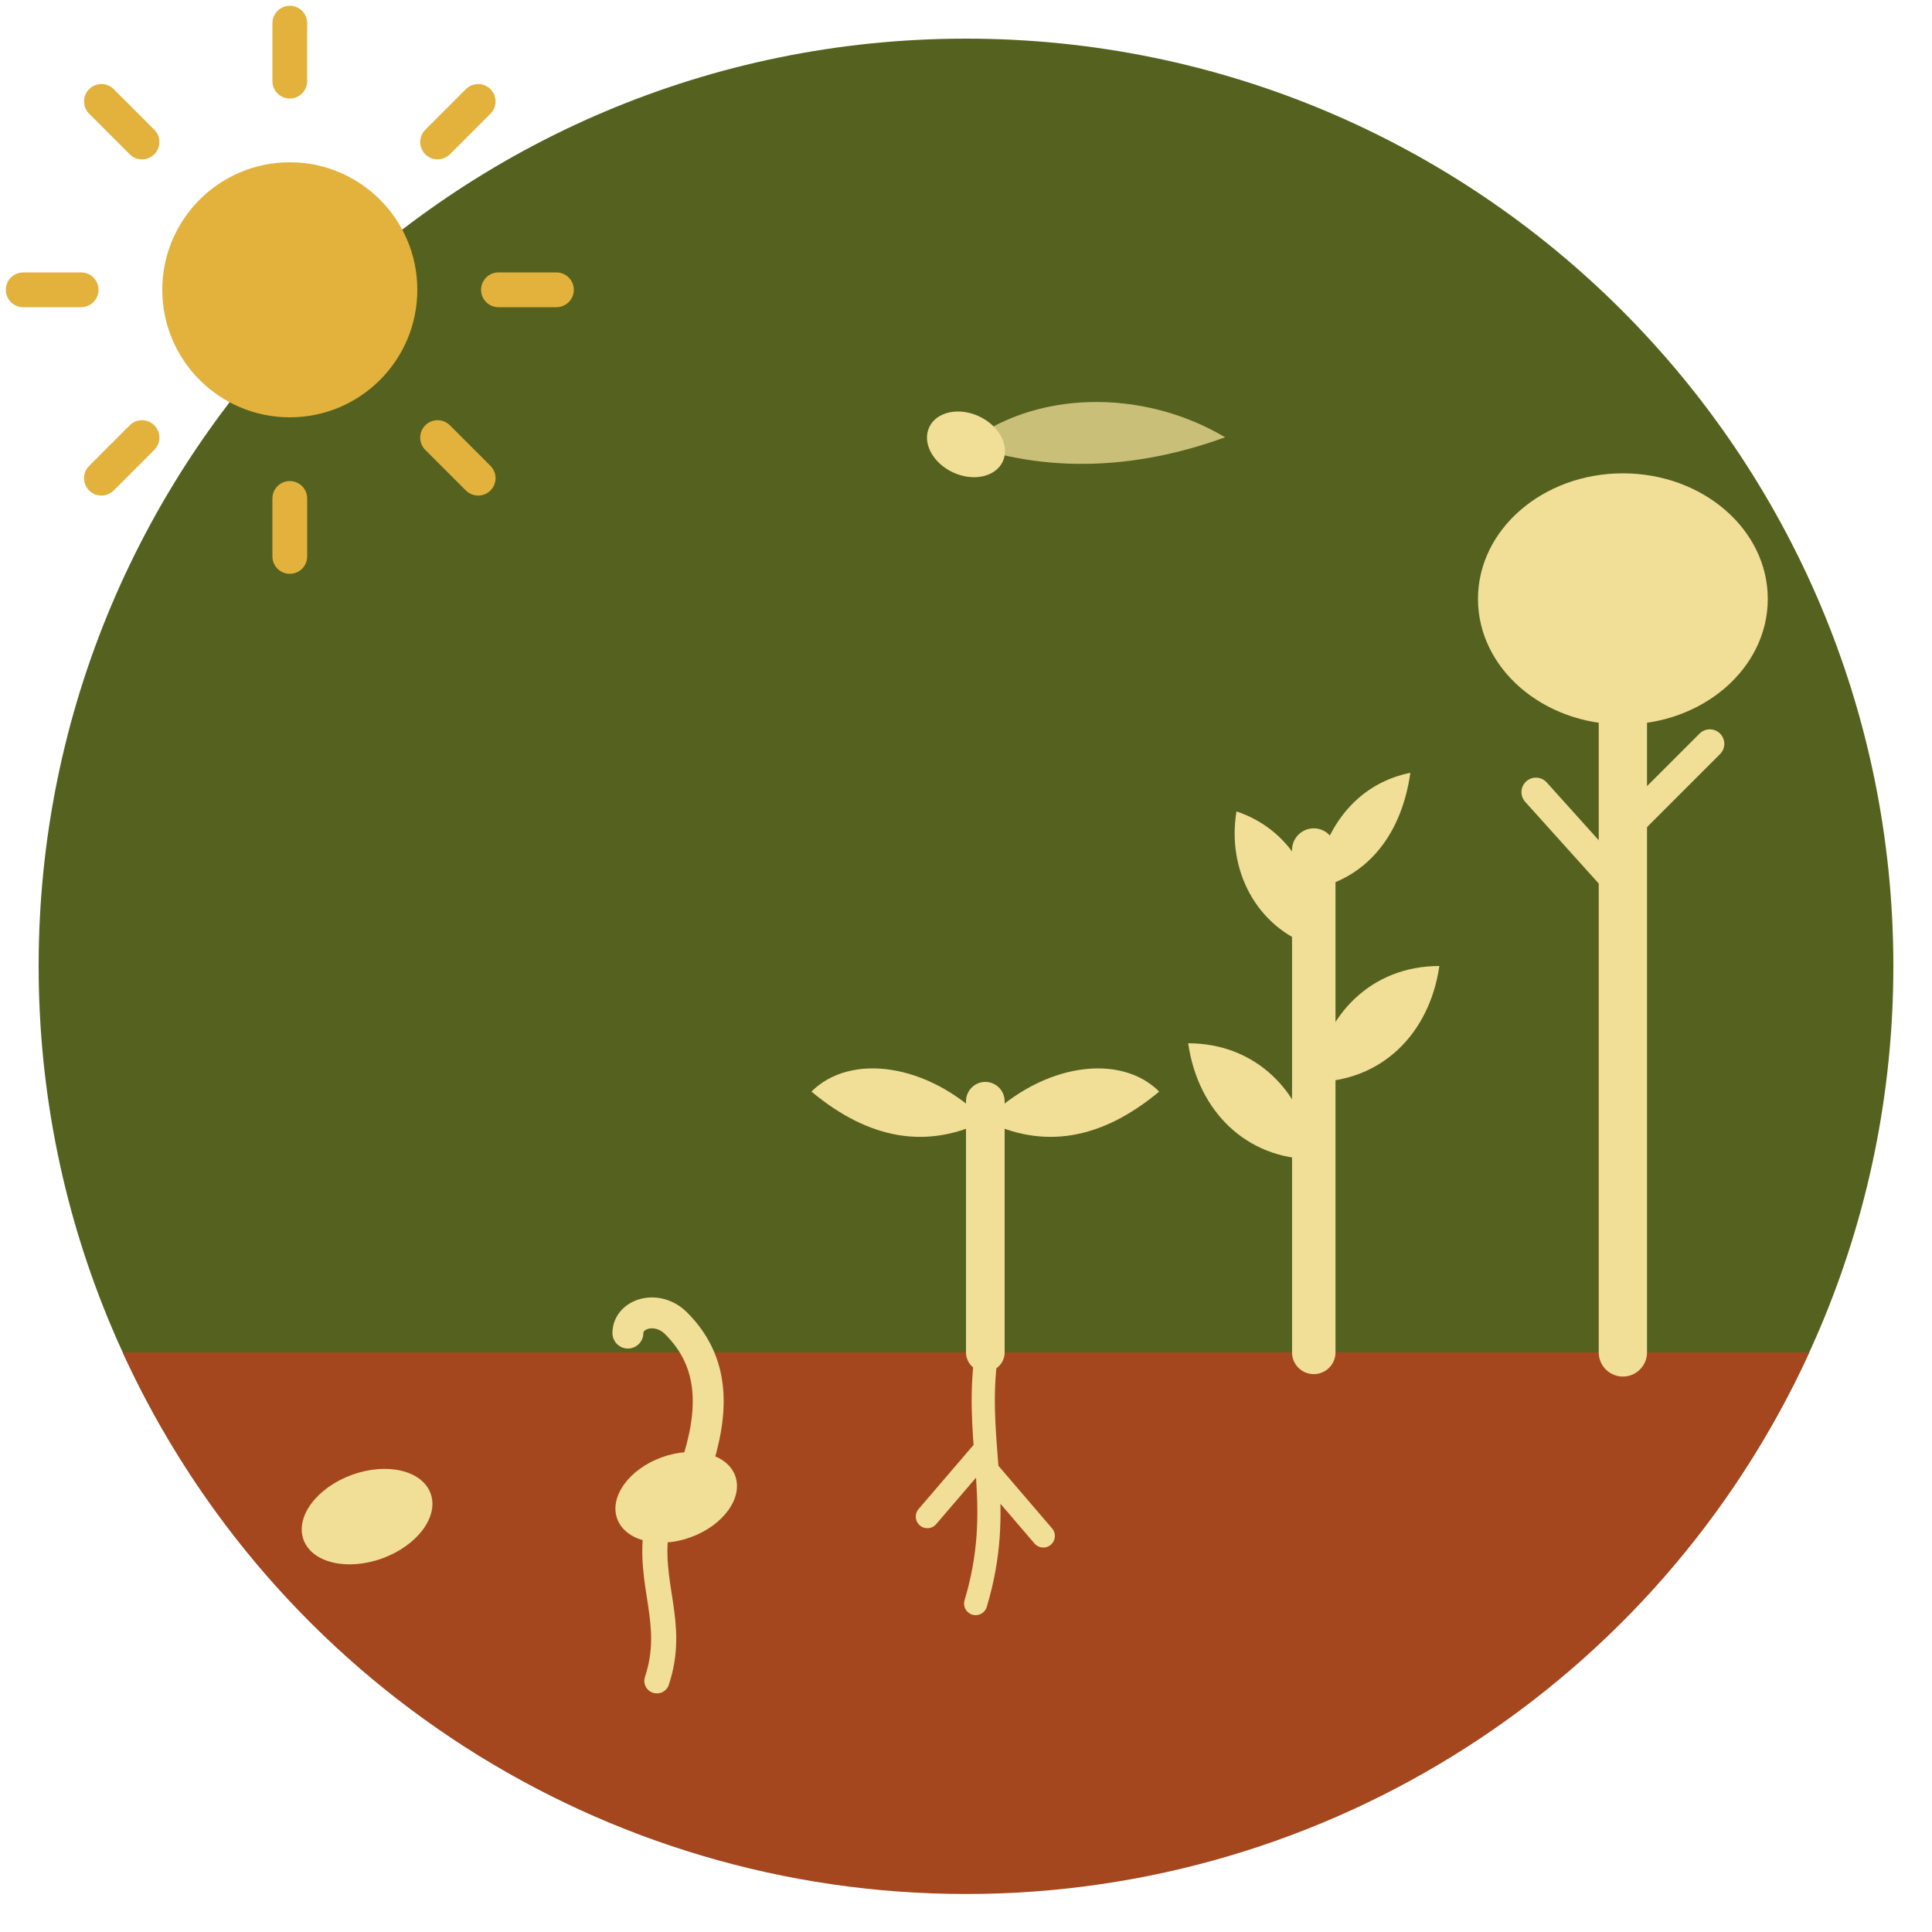
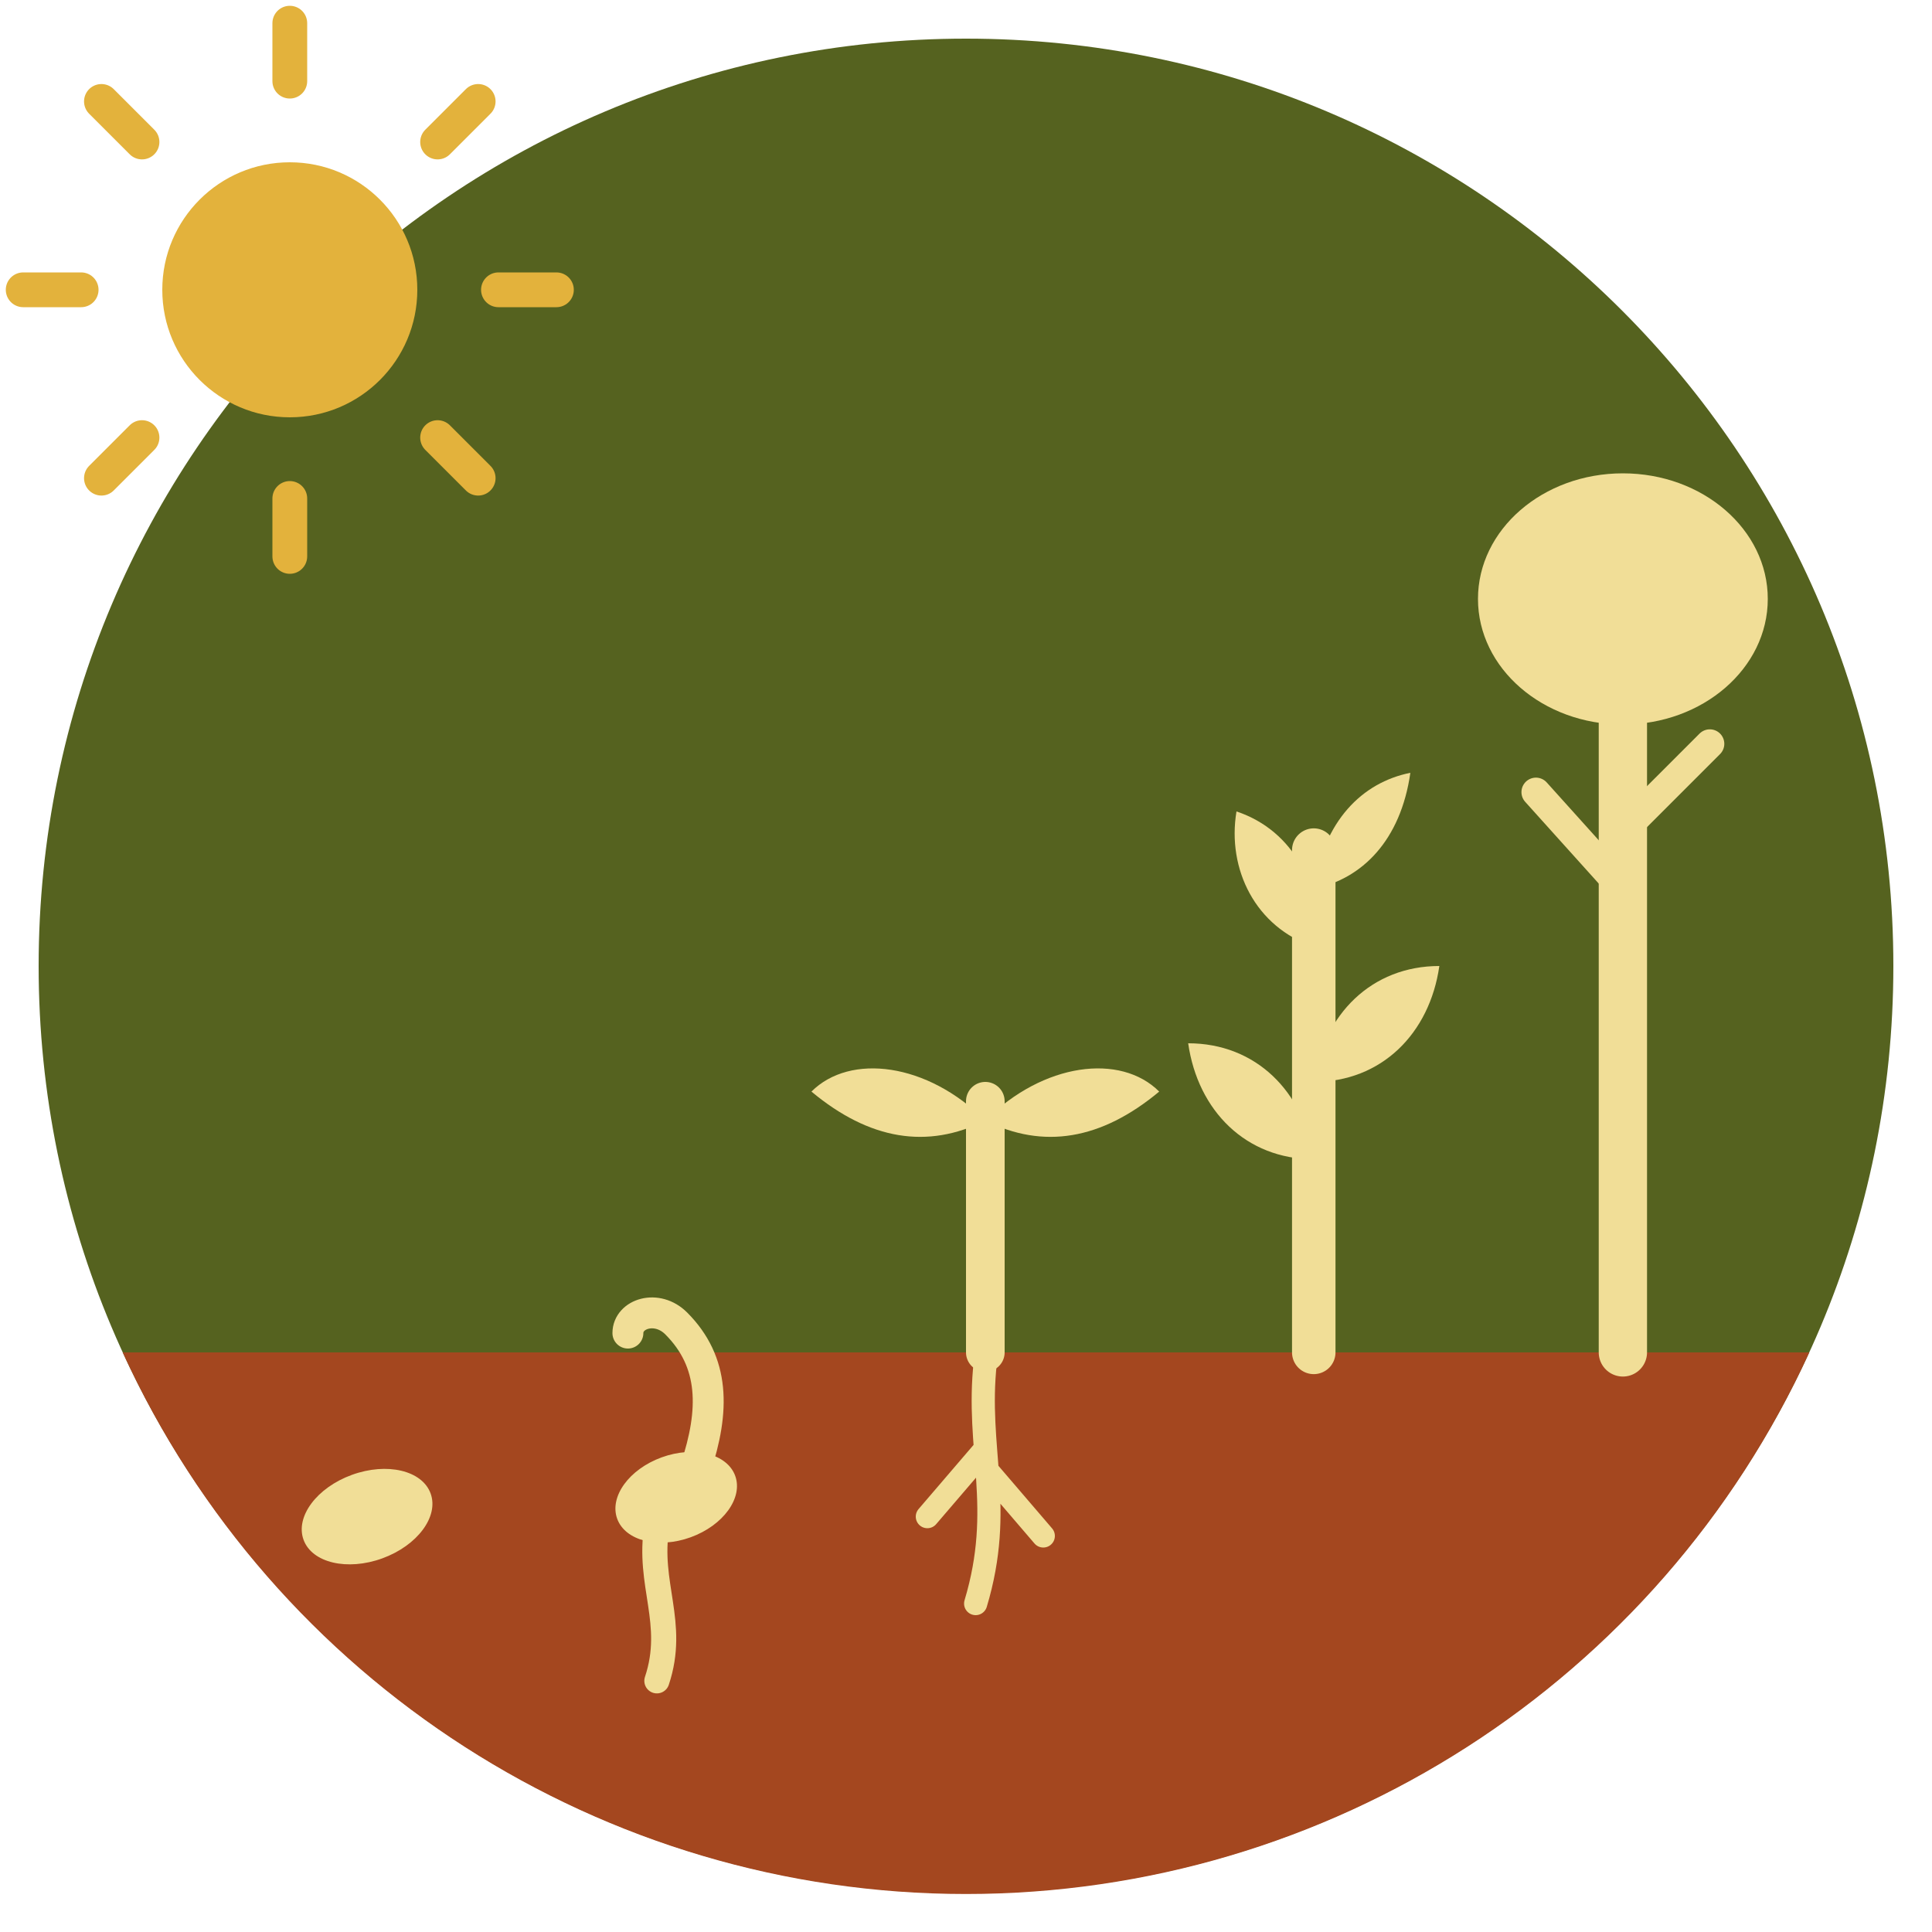
<svg xmlns="http://www.w3.org/2000/svg" viewBox="0 0 200 200" role="img" aria-label="Logo Sementes do Quintal: uma semente na terra que germina e cresce até virar árvore">
  <circle cx="100" cy="100" r="96" fill="#55621F" />
  <path d="M12.7 140 H187.3 A96 96 0 0 1 12.7 140 Z" fill="#A4471F" />
  <ellipse cx="38" cy="157" rx="7" ry="4.6" transform="rotate(-20 38 157)" fill="#F1DE97" />
  <ellipse cx="70" cy="155" rx="6.5" ry="4.4" transform="rotate(-20 70 155)" fill="#F1DE97" />
  <path d="M68 158 C67 164 70 168 68 174" fill="none" stroke="#F1DE97" stroke-width="2.6" stroke-linecap="round" />
  <path d="M72 152 C74 146 74 141 70 137 C68 135 65 136 65 138" fill="none" stroke="#F1DE97" stroke-width="3.2" stroke-linecap="round" />
  <path d="M102 140 V114" stroke="#F1DE97" stroke-width="4" stroke-linecap="round" />
  <path d="M102 141 C101 150 104 156 101 166 M102 150 L96 157 M102 152 L108 159" fill="none" stroke="#F1DE97" stroke-width="2.4" stroke-linecap="round" />
  <path d="M102 116 C96 110 88 109 84 113 C90 118 96 119 102 116 Z" fill="#F1DE97" />
  <path d="M102 116 C108 110 116 109 120 113 C114 118 108 119 102 116 Z" fill="#F1DE97" />
  <path d="M136 140 V88" stroke="#F1DE97" stroke-width="4.5" stroke-linecap="round" />
  <path d="M136 120 C129 120 124 115 123 108 C130 108 135 113 136 120 Z" fill="#F1DE97" />
  <path d="M136 112 C137 105 142 100 149 100 C148 107 143 112 136 112 Z" fill="#F1DE97" />
  <path d="M136 98 C130 96 127 90 128 84 C134 86 137 92 136 98 Z" fill="#F1DE97" />
  <path d="M136 92 C137 85 141 81 146 80 C145 87 141 91 136 92 Z" fill="#F1DE97" />
  <path d="M168 140 V70" stroke="#F1DE97" stroke-width="5" stroke-linecap="round" />
  <path d="M168 92 L159 82 M168 86 L177 77" stroke="#F1DE97" stroke-width="3" stroke-linecap="round" />
  <ellipse cx="168" cy="62" rx="15" ry="13" fill="#F1DE97" />
-   <g transform="rotate(25 100 46)">
-     <path d="M100 46 C104 38 114 33 124 34 C118 40 110 45 100 46 Z" fill="#F1DE97" opacity=".75" />
-     <ellipse cx="100" cy="46" rx="4.2" ry="3.2" fill="#F1DE97" />
-   </g>
  <circle cx="30" cy="30" r="13.2" fill="#E3B23C" />
  <path d="M30 8.4 V2.4 M30 51.6 V57.6 M8.4 30 H2.4 M51.6 30 H57.6 M14.7 14.7 L10.5 10.5 M45.3 14.7 L49.5 10.5 M14.7 45.3 L10.5 49.5 M45.3 45.3 L49.5 49.5" stroke="#E3B23C" stroke-width="3.6" stroke-linecap="round" />
</svg>
